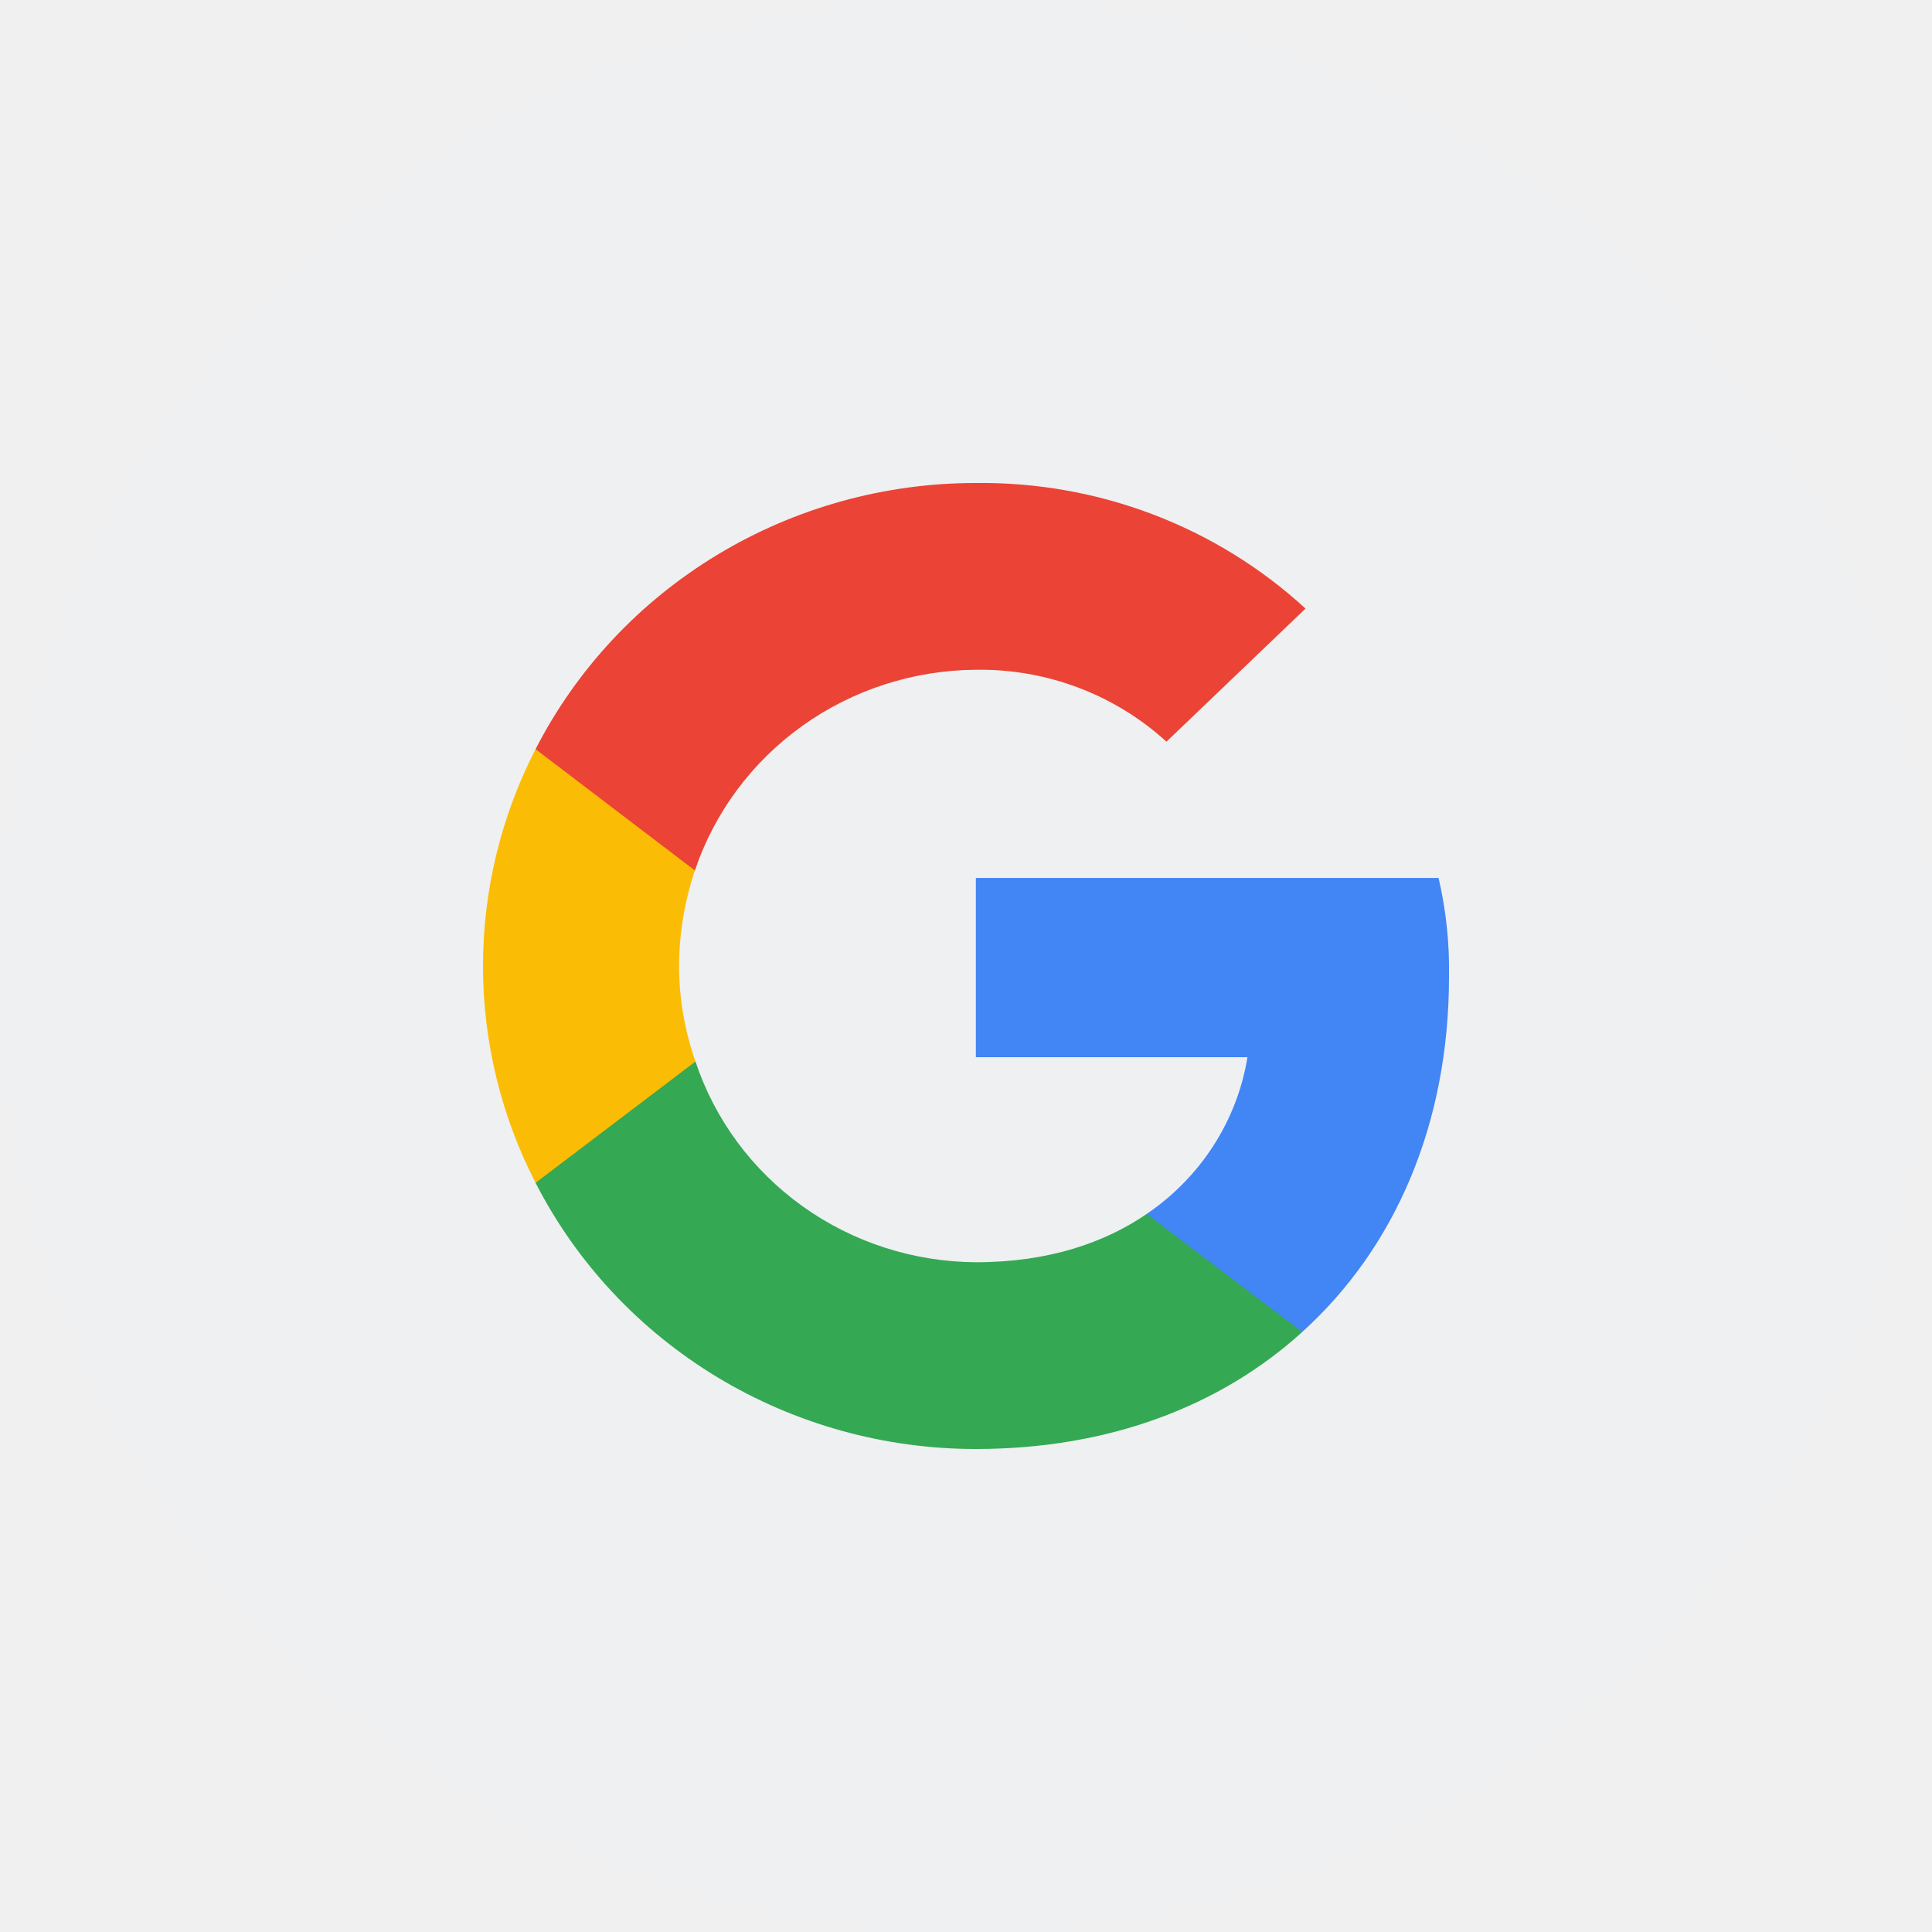
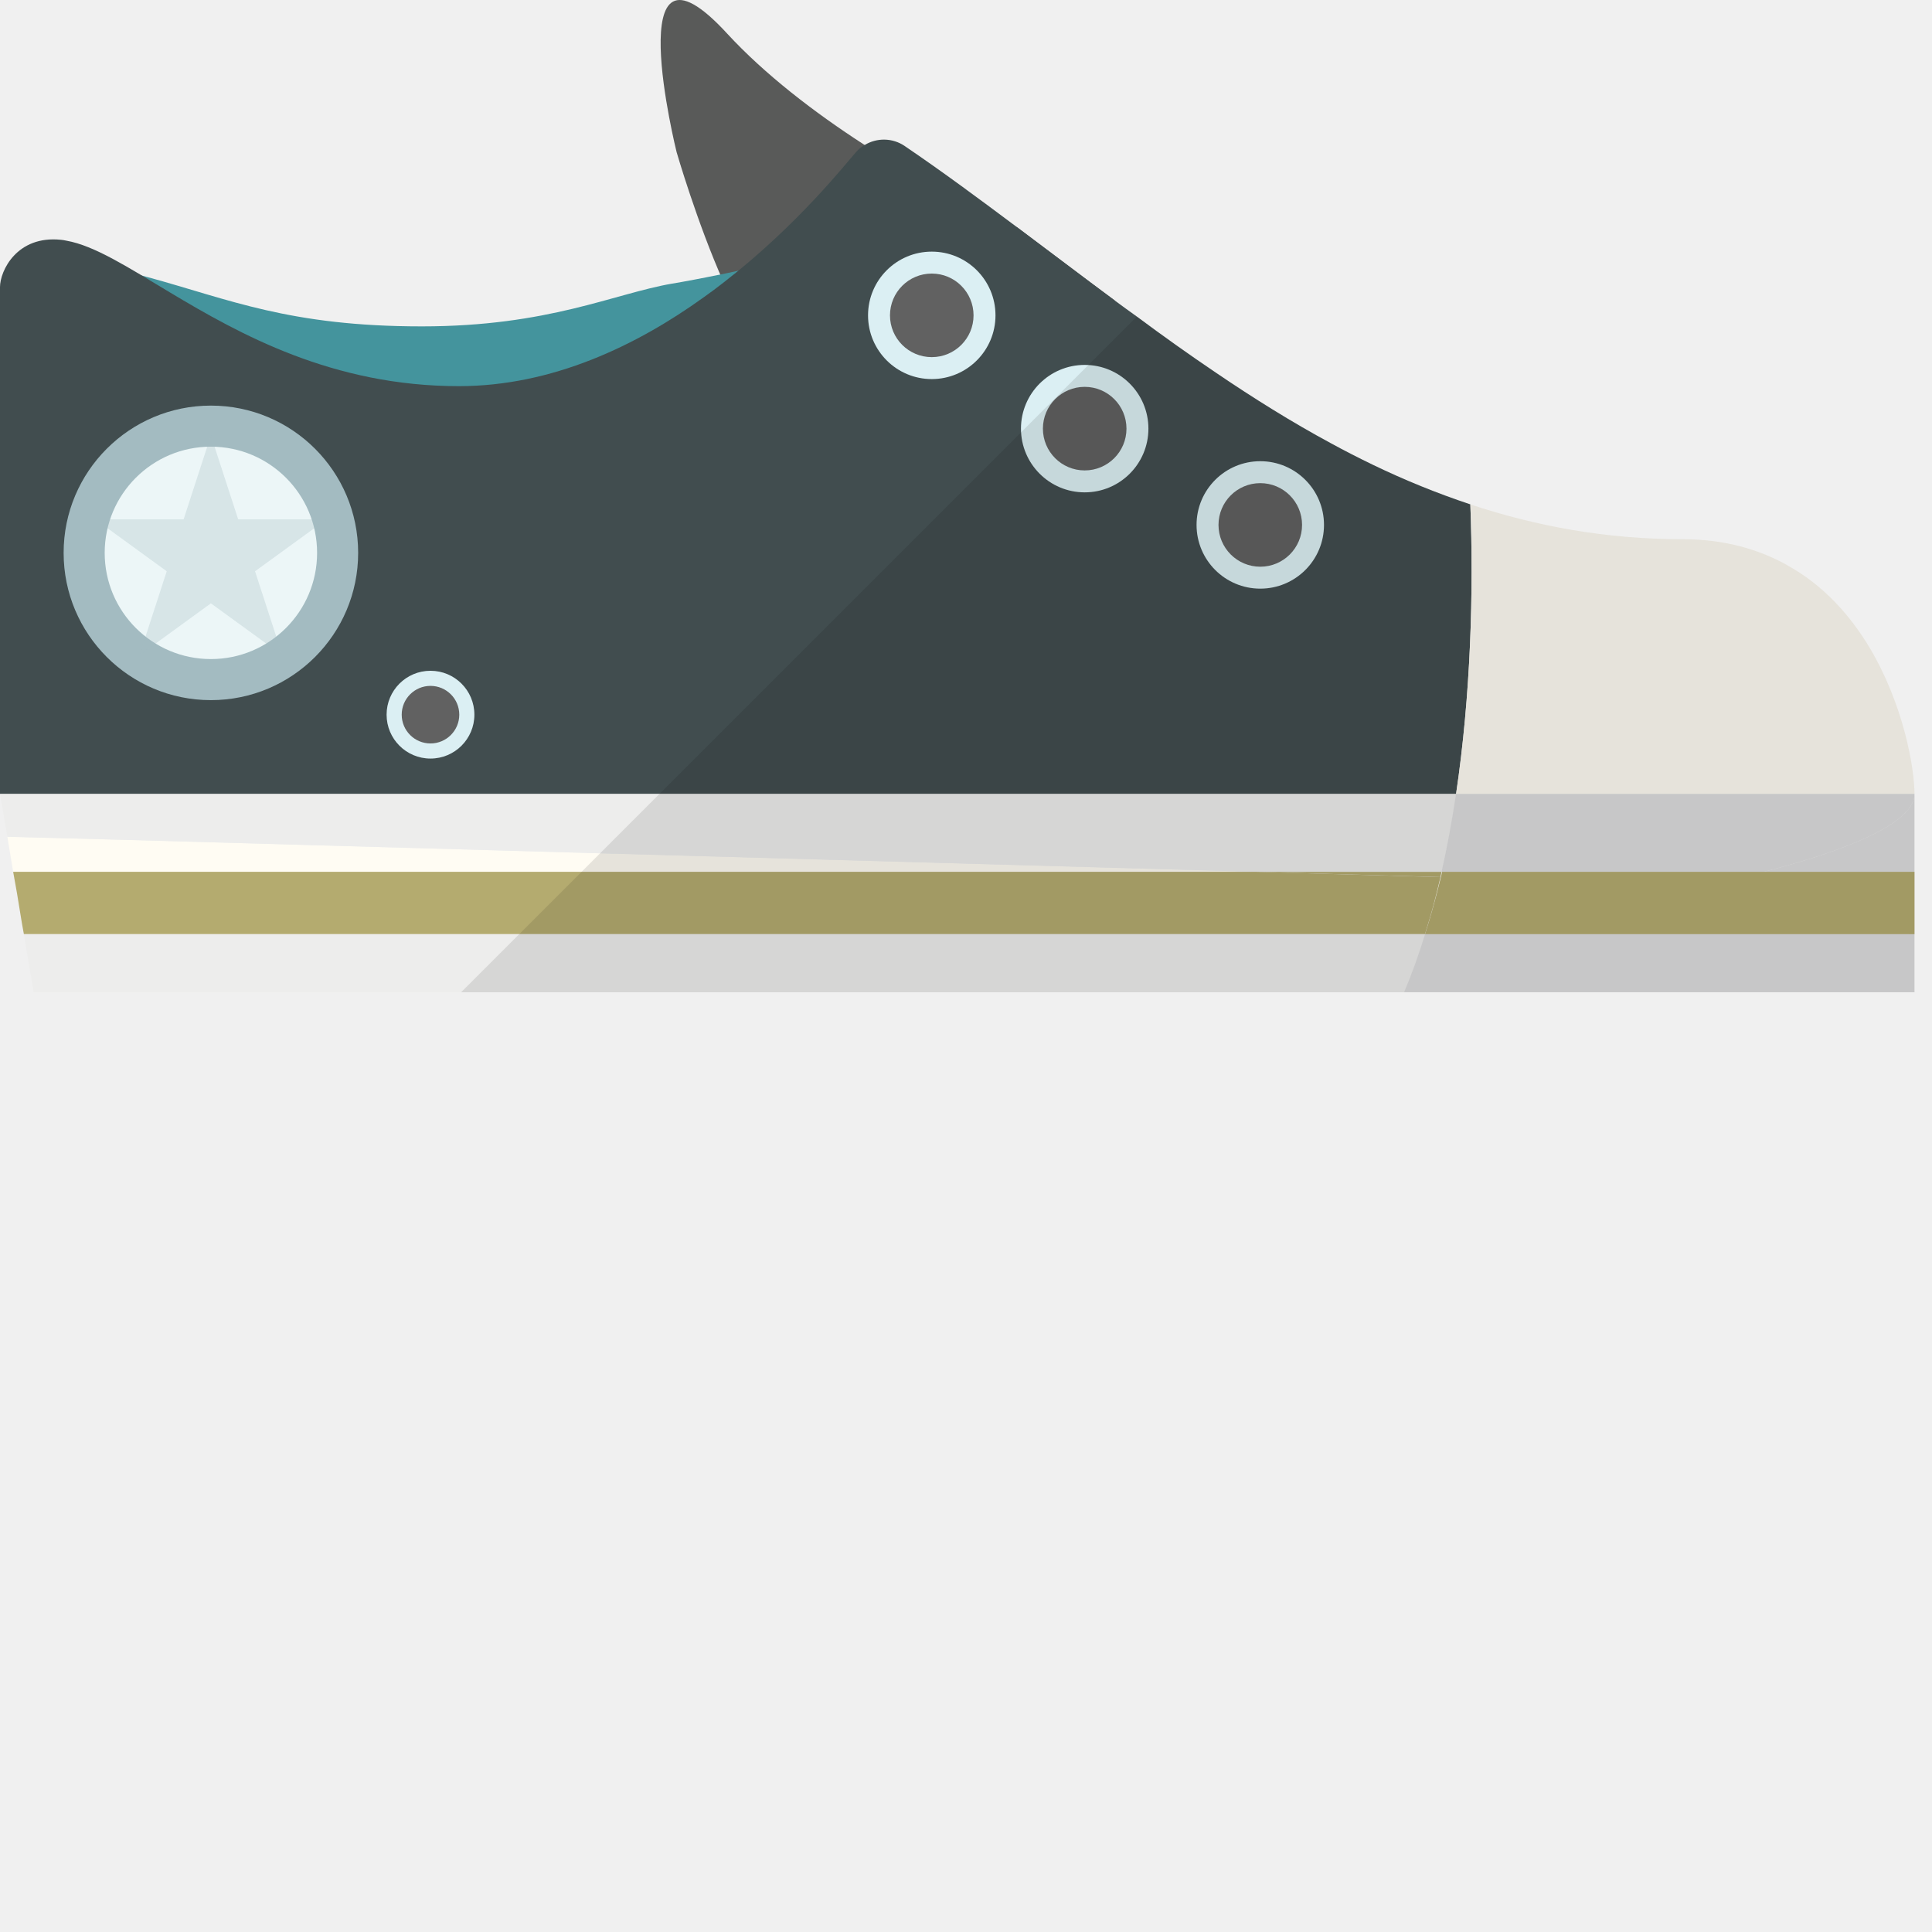
- <svg xmlns="http://www.w3.org/2000/svg" width="48" height="48" viewBox="0 0 48 48" fill="none">
-   <circle cx="24" cy="24" r="24" fill="#EEF0F2" />
-   <g clip-path="url(#clip0_38_23844)">
-     <path d="M36 24.266C36.015 23.441 35.928 22.617 35.741 21.813H24.245V26.266H30.993C30.866 27.047 30.578 27.794 30.148 28.463C29.717 29.132 29.154 29.709 28.49 30.159L28.466 30.308L32.102 33.068L32.353 33.093C34.666 30.999 36 27.919 36 24.266" fill="#4285F4" />
-     <path d="M24.245 36C27.551 36 30.326 34.933 32.354 33.093L28.49 30.16C27.456 30.867 26.068 31.36 24.245 31.36C22.697 31.351 21.19 30.865 19.94 29.97C18.689 29.074 17.758 27.816 17.279 26.373L17.135 26.385L13.356 29.252L13.306 29.387C14.324 31.375 15.886 33.046 17.818 34.214C19.75 35.382 21.976 36.001 24.245 36" fill="#34A853" />
-     <path d="M17.279 26.373C17.011 25.609 16.873 24.808 16.87 24C16.875 23.194 17.008 22.393 17.264 21.627L17.257 21.468L13.431 18.555L13.306 18.613C12.447 20.284 12 22.129 12 24C12 25.871 12.447 27.716 13.306 29.387L17.279 26.373Z" fill="#FBBC05" />
-     <path d="M24.245 16.64C26 16.613 27.696 17.254 28.98 18.427L32.435 15.12C30.219 13.082 27.284 11.964 24.245 12C21.975 11.999 19.75 12.618 17.818 13.786C15.886 14.954 14.324 16.625 13.306 18.613L17.265 21.627C17.75 20.184 18.684 18.927 19.936 18.032C21.188 17.137 22.695 16.651 24.245 16.64Z" fill="#EB4335" />
+ <svg xmlns="http://www.w3.org/2000/svg" height="800px" width="800px" version="1.1" id="_x34_" viewBox="0 0 512 512" xml:space="preserve">
+   <g>
+     <path style="fill:none;" d="M473.932,230.623c15.079-3.946,35.452-10.645,38.068-18.531   C509.382,219.974,489.011,226.672,473.932,230.623z" />
+     <path style="fill:none;" d="M381.723,232.43c-1.145,4.959-2.455,9.779-3.885,14.468c1.478-4.694,2.827-9.514,4.018-14.467   c0.105-0.465,0.21-0.915,0.315-1.381h-0.141C381.927,231.509,381.828,231.972,381.723,232.43z" />
+     <path style="fill:none;" d="M469.005,230.623c15.079-3.946,35.452-10.645,38.068-18.531   C504.456,219.974,484.084,226.672,469.005,230.623z" />
+     <g>
+       <g>
+         <path style="fill:#595A59;" d="M295.42,79.633c0.059,4.613-1.951,9.933-8.69,15.253c-1.301,1.005-2.72,1.892-4.316,2.601h-0.059     c-0.769,0.414-1.537,0.769-2.424,1.006c-8.159,2.956-18.978,2.778-29.796,1.656c-3.429-0.355-6.858-0.769-10.169-1.241     c-8.513-1.184-16.494-2.484-22.525-2.662c-2.897-0.118-5.38,0-7.212,0.533c-5.557,1.596-11.765-7.745-17.204-19.214     c-0.414-0.888-0.828-1.774-1.241-2.719c-7.094-15.904-12.474-34.526-12.474-34.526S163.584-22.82,192.73,8.926     c9.814,10.642,22.938,20.81,36.417,29.502c14.366,9.281,29.087,16.967,40.497,21.874     C278.275,66.745,286.789,73.249,295.42,79.633z" />
+         <path style="fill:#44949D;" d="M212.594,67.47c0,0-0.296,10.997-1.064,24.712c-1.182,21.933-3.547,50.903-7.626,53.326     c-4.729,2.838-67.574,13.894-115.579,4.139c-3.666-0.769-7.213-1.596-10.642-2.662c-3.665-1.005-7.212-2.246-10.523-3.605     c-9.105-3.725-16.967-8.692-22.702-15.194c-0.236-0.237-0.473-0.533-0.709-0.769c-2.778-3.25-5.38-6.384-7.804-9.399     c-2.365-3.015-4.611-5.853-6.681-8.631c-16.908-22.525-22.465-36.3-24.18-41.62c0.946-0.768,1.951-1.478,3.015-1.951     c3.902,0.828,10.701,2.601,19.45,4.671c3.547,0.828,7.449,1.833,11.587,2.956c21.697,5.912,37.556,13.051,72.658,13.051     c33.624,0,50.902-8.676,66.332-11.336c0.828-0.118,1.656-0.296,2.424-0.414c2.306-0.414,4.493-0.827,6.562-1.241     C203.43,70.366,212.594,67.47,212.594,67.47z" />
+         <path style="fill:#414D4F;" d="M385.873,210.406H0V76.086c0-4.256,4.434-13.775,16.199-12.533     c0.473,0.058,0.946,0.118,1.419,0.235c7.39,1.3,16.317,7.036,27.432,13.716c18.563,11.114,43.098,24.83,76.559,24.83     c24.83,0,47.178-10.818,64.854-23.529c1.833-1.3,3.606-2.601,5.321-3.961c19.687-15.253,32.575-31.748,35.117-34.585     c0.651-0.768,1.419-1.36,2.247-1.832c3.193-1.951,7.39-1.951,10.642,0.294c10.109,6.859,19.982,14.19,29.855,21.579     c8.631,6.443,17.144,12.947,25.776,19.331c1.951,1.42,3.902,2.898,5.853,4.258C308.19,89.033,315.166,94,322.26,98.789     c9.932,6.739,20.042,13.065,30.447,18.681c3.665,2.011,7.39,3.901,11.174,5.734c8.336,4.021,16.908,7.508,25.776,10.464     C390.544,156.786,389.775,184.216,385.873,210.406z" />
+         <polygon style="fill:#FFFCF3;" points="332.784,231.039 3.488,231.039 1.951,221.756 31.51,222.526 159.031,226.133    " />
+         <path style="fill:#EDEDEC;" d="M377.655,247.533c-1.655,5.379-3.488,10.523-5.557,15.431H8.927l-1.36-7.982l-1.242-7.449H377.655     z" />
+         <path style="fill:#EDEDEC;" d="M385.873,210.406c-1.064,7.035-2.306,13.953-3.843,20.633h-49.247l-173.753-4.906L31.51,222.526     l-29.56-0.769L0,210.406H385.873z" />
+         <path style="fill:#B4AB6F;" d="M381.735,232.457c-0.591,2.601-1.241,5.144-1.891,7.627c-0.651,2.307-1.301,4.552-2.01,6.798     c-0.059,0.237-0.118,0.414-0.178,0.651H6.325l-0.473-2.601l-1.36-8.278l-1.005-5.616h329.296L381.735,232.457z" />
+         <path style="fill:#B4AB6F;" d="M332.805,231.049l48.918,1.379c0.105-0.457,0.204-0.92,0.307-1.379H332.805z" />
+         <path style="fill:#FFFCF3;" d="M385.873,210.406c3.902-26.19,4.671-53.62,3.784-76.737c17.44,5.794,36.004,9.223,56.164,9.223     c10.996,0,20.101,2.601,27.668,6.798c0.059,0,0.118,0.059,0.178,0.118c9.637,5.32,16.672,13.302,21.756,21.757     c9.104,15.252,11.942,32.102,11.942,38.84H385.873z" />
+         <path style="fill:#DDDDDE;" d="M507.358,210.41v52.536H372.099c2.056-4.878,3.902-10.027,5.554-15.386h128.204v-16.511H467.37     C483.596,226.906,507.358,219.311,507.358,210.41z" />
+         <path style="fill:#DDDDDE;" d="M382.03,231.049h85.342c16.226-4.149,39.986-11.742,39.986-20.639H385.853     C384.81,217.418,383.542,224.33,382.03,231.049z" />
+         <path style="fill:#B4AB6F;" d="M507.358,231.049v16.511H377.653c1.561-4.893,2.957-9.952,4.203-15.131     c0.105-0.465,0.21-0.915,0.315-1.381H507.358z" />
+         <g>
+           <circle style="fill:#DBEFF3;" cx="246.927" cy="83.572" r="16.887" />
+           <circle style="fill:#616161;" cx="246.927" cy="83.572" r="11.073" />
+         </g>
+         <g>
+           <circle style="fill:#DBEFF3;" cx="287.455" cy="113.593" r="16.887" />
+           <circle style="fill:#616161;" cx="287.455" cy="113.593" r="11.073" />
+         </g>
+         <g>
+           <circle style="fill:#DBEFF3;" cx="333.987" cy="139.111" r="16.887" />
+           <circle style="fill:#616161;" cx="333.988" cy="139.111" r="11.073" />
+         </g>
+         <g>
+           <circle style="fill:#DBEFF3;" cx="114.085" cy="189.395" r="11.633" />
+           <circle style="fill:#616161;" cx="114.085" cy="189.395" r="7.628" />
+         </g>
+         <g>
+           <g>
+             <circle style="fill:#A3BBC1;" cx="55.889" cy="146.517" r="39.027" />
+             <circle style="fill:#ECF6F7;" cx="55.889" cy="146.517" r="28.145" />
+           </g>
+           <polygon style="opacity:0.3;fill:#A3BBC1;" points="55.889,115.393 63.118,137.641 86.51,137.641 67.585,151.391       74.814,173.639 55.889,159.889 36.963,173.639 44.192,151.391 25.267,137.641 48.66,137.641     " />
+         </g>
+       </g>
+       <path style="opacity:0.1;fill:#040000;" d="M495.422,171.565c-5.084-8.455-12.119-16.437-21.756-21.757    c-0.059-0.059-0.118-0.118-0.178-0.118c-7.567-4.197-16.672-6.798-27.668-6.798c-20.16,0-38.723-3.429-56.164-9.223    c-8.868-2.956-17.44-6.443-25.776-10.464c-3.784-1.833-7.508-3.724-11.174-5.734c-10.405-5.616-20.514-11.942-30.447-18.681    c-7.094-4.789-14.07-9.756-20.987-14.898L122.2,262.964h385.164v-52.558C507.364,203.667,504.526,186.817,495.422,171.565z     M381.735,232.457c0.118-0.473,0.178-0.945,0.296-1.419h0.118c-0.059,0.473-0.177,0.945-0.296,1.419    c-0.591,2.543-1.301,5.085-2.01,7.627c-0.651,2.307-1.301,4.552-2.01,6.798C379.252,242.212,380.553,237.365,381.735,232.457z" />
+     </g>
  </g>
-   <defs>
-     <clipPath id="clip0_38_23844">
-       <rect width="24" height="24" fill="white" transform="translate(12 12)" />
-     </clipPath>
-   </defs>
</svg>
